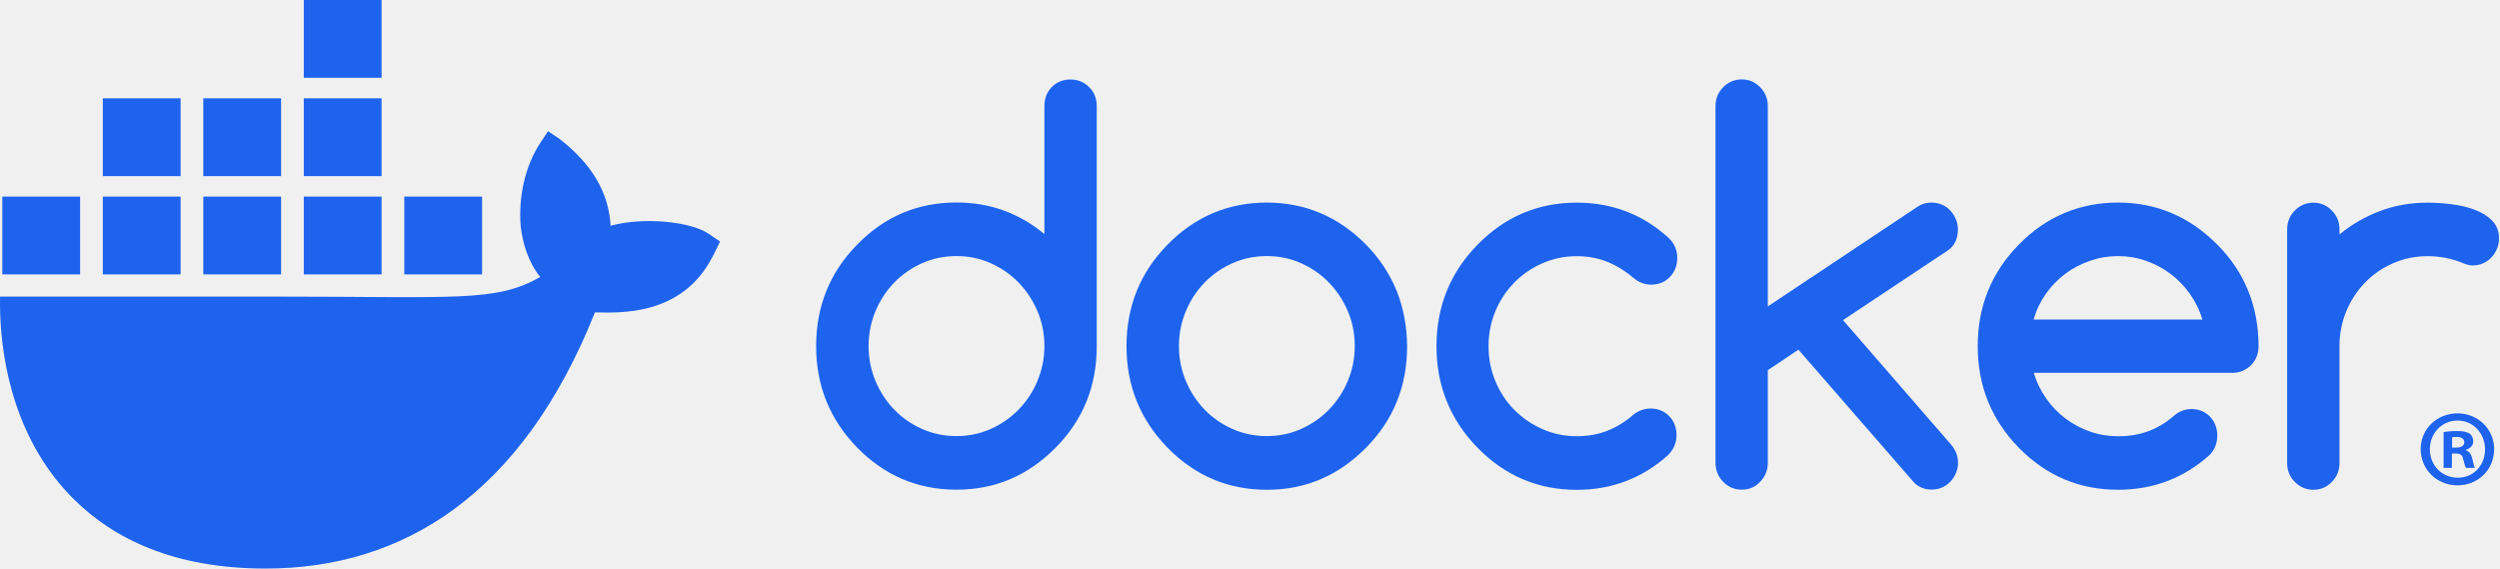
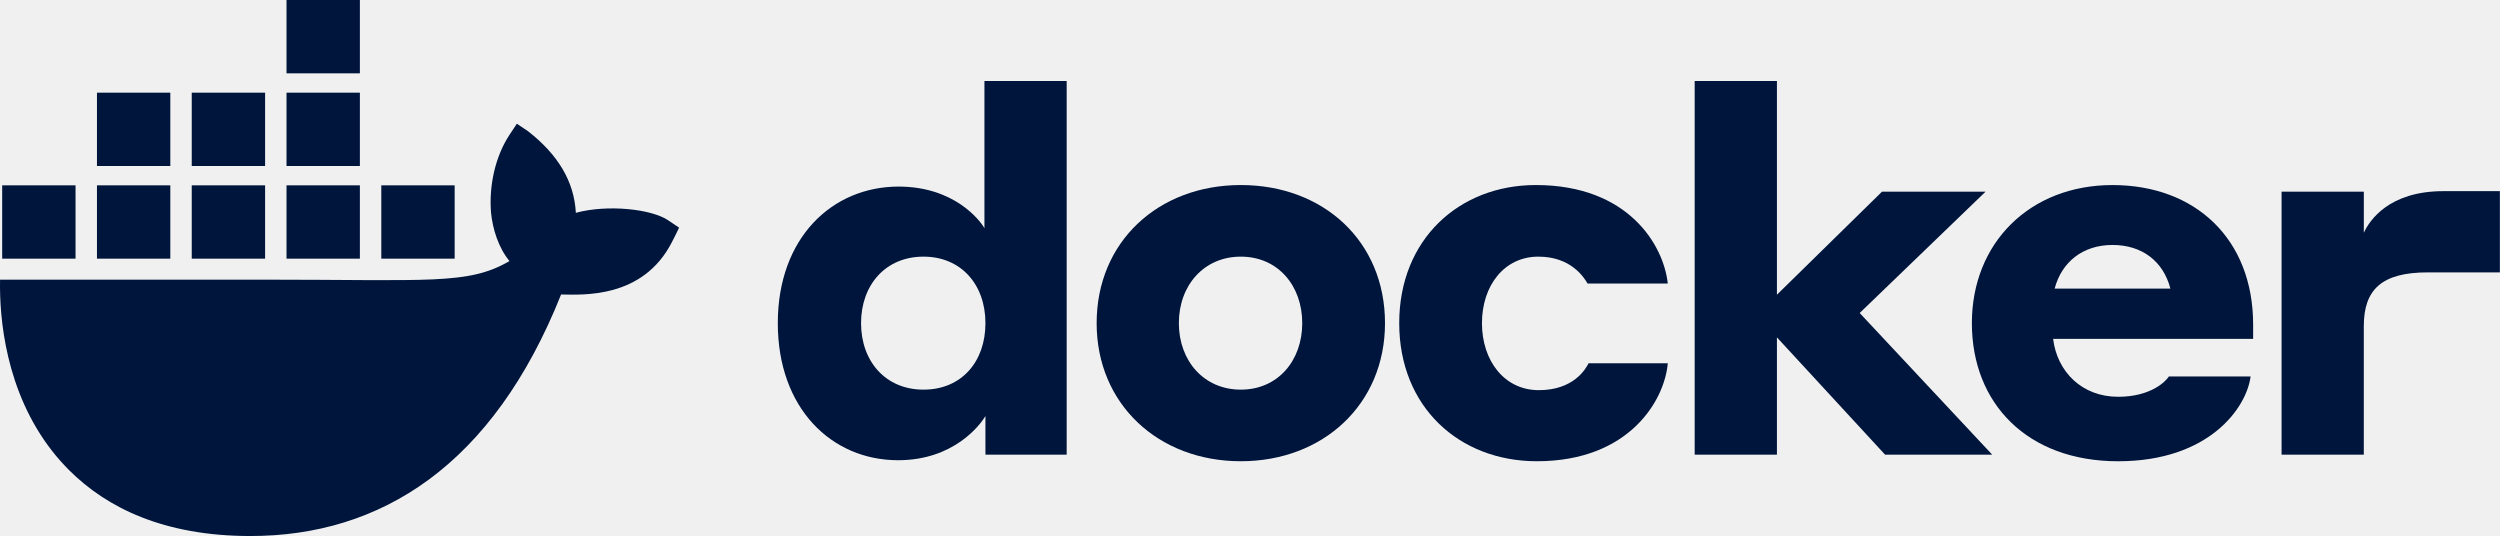
- <svg xmlns="http://www.w3.org/2000/svg" id="Layer_1" data-name="Layer 1" viewBox="0 0 2333.95 530.79">
+ <svg xmlns="http://www.w3.org/2000/svg" width="1250" height="268" viewBox="0 0 1250 268" fill="none">
+   <g clip-path="url(#clip0_3726_2965)">
+     <path d="M334.029 110.11C325.699 104.51 303.829 102.11 287.929 106.4C287.069 90.56 278.899 77.21 263.959 65.57L258.429 61.86L254.739 67.43C247.499 78.43 244.439 93.08 245.519 106.41C246.369 114.62 249.229 123.85 254.739 130.54C234.039 142.55 214.959 139.82 130.469 139.82H0.029C-0.351 158.9 2.719 195.6 26.049 225.47C28.629 228.77 31.449 231.96 34.519 235.04C53.499 254.04 82.159 267.97 125.029 268.01C190.429 268.07 246.459 232.72 280.549 147.24C291.769 147.42 321.369 149.25 335.859 121.25C336.209 120.78 339.549 113.83 339.549 113.83L334.029 110.12V110.11ZM85.159 92.67H48.479V129.35H85.159V92.67ZM132.549 92.67H95.869V129.35H132.549V92.67ZM179.939 92.67H143.259V129.35H179.939V92.67ZM227.329 92.67H190.649V129.35H227.329V92.67ZM37.769 92.67H1.089V129.35H37.769V92.67ZM85.159 46.33H48.479V83.01H85.159V46.33ZM132.549 46.33H95.869V83.01H132.549V46.33ZM179.939 46.33H143.259V83.01H179.939V46.33ZM179.939 0H143.259V36.68H179.939V0Z" fill="#00153C" />
+     <path d="M449.058 230.11C415.808 230.11 388.898 204.22 388.898 161.57C388.898 118.92 416.058 93.29 449.318 93.29C476.988 93.29 489.938 110.04 492.218 114.11V40.49H533.338V227.32H492.718V208.03C490.178 212.35 476.978 230.11 449.058 230.11ZM461.748 128.32C442.708 128.32 430.528 142.54 430.528 161.57C430.528 180.6 442.708 194.82 461.748 194.82C480.788 194.82 492.718 180.86 492.718 161.57C492.718 142.28 480.538 128.32 461.748 128.32Z" fill="#00153C" />
+     <path d="M692.5 161.57C692.5 202.19 661.53 230.62 620.41 230.62C579.29 230.62 548.32 202.19 548.32 161.57C548.32 120.95 579.04 92.52 620.41 92.52C661.78 92.52 692.5 120.7 692.5 161.57ZM651.12 161.57C651.12 142.79 638.94 128.32 620.4 128.32C601.86 128.32 589.43 142.79 589.43 161.57C589.43 180.35 601.87 194.82 620.4 194.82C638.93 194.82 651.12 180.35 651.12 161.57Z" fill="#00153C" />
+     <path d="M769.159 128.32C752.149 128.32 740.979 142.79 740.979 161.57C740.979 180.35 752.149 195.08 769.409 195.08C786.669 195.08 792.759 184.67 794.289 181.63H833.889C832.369 199.91 814.849 230.62 768.399 230.62C729.559 230.62 699.609 203.46 699.609 161.57C699.609 119.68 729.559 92.52 767.889 92.52C814.339 92.52 831.859 122.73 833.889 141.77H793.779C791.749 138.22 785.149 128.32 769.159 128.32Z" fill="#00153C" />
+     <path d="M847.34 40.49H888.46V147.36L941.01 95.83H992.79L929.84 156.5L996.09 227.32H942.53L888.46 168.68V227.32H847.34V40.49Z" fill="#00153C" />
+     <path d="M1126.57 162.34V169.45H1026.56C1028.59 185.95 1041.03 198.39 1059.05 198.39C1075.04 198.39 1082.66 191.03 1084.43 188.24H1125.3C1123.27 203.98 1104.48 230.63 1059.05 230.63C1013.62 230.63 985.938 201.69 985.938 161.58C985.938 121.47 1014.88 92.53 1056.26 92.53C1097.64 92.53 1126.57 119.44 1126.57 162.34ZM1027.32 144.31H1085.2C1081.65 130.6 1070.99 122.48 1056.26 122.48C1041.53 122.48 1030.88 130.86 1027.32 144.31Z" fill="#00153C" />
+     <path d="M1181.91 227.32H1140.79V95.83H1181.91V116.39C1184.7 110.3 1194.35 95.57 1221.76 95.57H1249.94V136.19H1213.89C1190.79 136.19 1181.9 144.82 1181.9 163.1V227.32H1181.91Z" fill="#00153C" />
+   </g>
  <defs>
-     <style>
-       .cls-1 {
-         fill: #1d63ed;
-         stroke-width: 0px;
-       }
-     </style>
+     <clipPath id="clip0_3726_2965">
+       <rect width="1249.94" height="268" fill="white" />
+     </clipPath>
  </defs>
-   <path class="cls-1" d="M661.56,218.08c-16.49-11.1-59.81-15.84-91.3-7.35-1.69-31.37-17.88-57.81-47.47-80.88l-10.95-7.35-7.3,11.03c-14.35,21.78-20.4,50.81-18.26,77.2,1.69,16.26,7.34,34.53,18.26,47.79-40.99,23.78-78.78,18.38-246.12,18.38H.06c-.75,37.79,5.32,110.47,51.54,169.64,5.11,6.54,10.7,12.86,16.78,18.95,37.58,37.63,94.36,65.23,179.26,65.3,129.53.12,240.5-69.9,308.01-239.18,22.21.36,80.85,3.98,109.55-51.47.7-.93,7.3-14.7,7.3-14.7l-10.94-7.35ZM168.67,183.53h-72.65v72.65h72.65v-72.65ZM262.52,183.53h-72.65v72.65h72.65v-72.65ZM356.38,183.53h-72.65v72.65h72.65v-72.65ZM450.24,183.53h-72.65v72.65h72.65v-72.65ZM74.81,183.53H2.16v72.65h72.65v-72.65ZM168.67,91.77h-72.65v72.65h72.65v-72.65ZM262.52,91.77h-72.65v72.65h72.65v-72.65ZM356.38,91.77h-72.65v72.65h72.65v-72.65ZM356.38,0h-72.65v72.65h72.65V0Z" />
-   <g>
-     <path class="cls-1" d="M2329.44,419.3c0,18.94-14.87,33.81-34.21,33.81s-34.42-14.87-34.42-33.81,15.27-33.4,34.42-33.4,34.21,14.87,34.21,33.4ZM2269.37,419.3c0,14.87,11,26.68,26.07,26.68s25.46-11.81,25.46-26.47-10.8-26.89-25.65-26.89-25.87,12.02-25.87,26.68ZM2289.95,436.82h-7.74v-33.4c3.04-.61,7.33-1.02,12.82-1.02,6.32,0,9.16,1.02,11.61,2.45,1.84,1.42,3.26,4.07,3.26,7.33,0,3.67-2.85,6.52-6.91,7.74v.41c3.24,1.21,5.08,3.66,6.1,8.14,1.01,5.09,1.62,7.13,2.45,8.35h-8.35c-1.02-1.22-1.64-4.27-2.65-8.15-.61-3.66-2.65-5.29-6.93-5.29h-3.66v13.45ZM2290.14,417.88h3.66c4.28,0,7.74-1.42,7.74-4.88,0-3.06-2.23-5.11-7.13-5.11-2.03,0-3.46.21-4.27.43v9.56Z" />
-     <path class="cls-1" d="M1017.16,81.28c-4.79-4.68-10.54-7.06-17.43-7.06s-12.81,2.38-17.42,7.06c-4.62,4.68-6.88,10.68-6.88,17.83v119.4c-23.7-19.59-51.05-29.47-82.16-29.47-36.16,0-67.08,13.06-92.7,39.27-25.62,26.12-38.34,57.72-38.34,94.78s12.81,68.57,38.34,94.78c25.62,26.12,56.46,39.27,92.7,39.27s66.74-13.06,92.7-39.27c25.62-25.86,38.34-57.45,38.34-94.78V99.11c0-7.15-2.35-13.15-7.15-17.83ZM968.98,355.39v.18c-4.27,10.15-10.11,19.06-17.51,26.65-7.4,7.68-16.12,13.68-26.05,18.18-10.02,4.5-20.65,6.71-32.06,6.71s-22.3-2.21-32.32-6.71c-10.02-4.5-18.65-10.5-25.96-18.09-7.32-7.59-13.15-16.5-17.42-26.65-4.27-10.24-6.45-21.09-6.45-32.57s2.18-22.33,6.45-32.57c4.27-10.24,10.11-19.06,17.42-26.65,7.32-7.59,16.03-13.59,25.96-18.09,10.02-4.5,20.74-6.71,32.32-6.71s22.04,2.21,32.06,6.71c10.02,4.5,18.65,10.5,26.05,18.18,7.4,7.68,13.24,16.59,17.51,26.65,4.27,10.15,6.45,20.92,6.45,32.39s-2.18,22.33-6.45,32.39Z" />
-     <path class="cls-1" d="M2099.77,271.64c-6.36-15.89-16.05-30.27-28.76-43.16l-.17-.09c-25.88-26.12-56.82-39.27-92.7-39.27s-67.09,13.06-92.71,39.27c-25.62,26.12-38.33,57.72-38.33,94.78s12.81,68.57,38.33,94.78c25.62,26.12,56.47,39.27,92.71,39.27,32.92,0,61.41-10.85,85.64-32.56,4.69-4.94,7.06-10.94,7.06-17.92s-2.26-13.15-6.89-17.83c-4.61-4.68-10.45-7.06-17.42-7.06-6.09.18-11.5,2.21-16.11,6.27-7.32,6.35-15.25,11.21-23.87,14.39-8.63,3.18-18.04,4.77-28.31,4.77-9.07,0-17.78-1.41-26.05-4.32-8.29-2.91-16.03-6.89-22.92-12.09-6.98-5.21-12.98-11.38-18.12-18.71-5.14-7.24-9.06-15.27-11.67-24.09h185.32c6.87,0,12.62-2.38,17.42-7.06,4.8-4.68,7.15-10.68,7.15-17.83,0-18.53-3.24-35.74-9.58-51.54ZM1899.29,298.29c2.53-8.74,6.36-16.77,11.5-24.09,5.15-7.24,11.24-13.5,18.21-18.71,7.06-5.21,14.72-9.18,23.17-12.09,8.44-2.91,17.06-4.32,25.97-4.32s17.51,1.41,25.86,4.32c8.37,2.91,16.05,6.88,22.92,12.09,6.98,5.21,13.07,11.38,18.21,18.71,5.22,7.24,9.16,15.27,11.86,24.09h-157.71Z" />
-     <path class="cls-1" d="M2327.51,205.89c-4.36-4.32-9.85-7.68-16.47-10.15-6.62-2.47-13.85-4.15-21.78-5.12-7.84-.97-15.25-1.41-22.12-1.41-15.61,0-30.24,2.56-44,7.68-13.77,5.12-26.49,12.44-38.17,21.97v-4.76c0-6.88-2.35-12.71-7.15-17.56-4.78-4.85-10.45-7.32-17.15-7.32s-12.64,2.47-17.42,7.32c-4.8,4.85-7.15,10.77-7.15,17.56v218.25c0,6.88,2.35,12.71,7.15,17.56,4.78,4.85,10.53,7.32,17.42,7.32s12.45-2.47,17.15-7.32c4.8-4.85,7.15-10.77,7.15-17.56v-109.17c0-11.65,2.18-22.59,6.45-32.83,4.27-10.24,10.11-19.06,17.51-26.65,7.42-7.59,16.13-13.59,26.05-17.92,10.02-4.41,20.66-6.62,32.08-6.62s22.2,2.03,32.06,6c3.91,1.77,7.32,2.65,10.28,2.65,3.4,0,6.62-.62,9.58-1.94,2.96-1.32,5.58-3.09,7.76-5.38,2.18-2.29,3.91-4.94,5.22-8.03,1.31-3,2.01-6.27,2.01-9.8,0-6.88-2.18-12.44-6.53-16.77h.08Z" />
-     <path class="cls-1" d="M1304.49,271.73c-6.36-15.8-15.86-30.27-28.66-43.33-25.87-26.12-56.8-39.27-92.7-39.27s-67.08,13.06-92.7,39.27c-25.62,26.12-38.33,57.72-38.33,94.78s12.81,68.57,38.33,94.78c25.62,26.12,56.46,39.27,92.7,39.27s66.74-13.06,92.7-39.27c25.62-25.86,38.34-57.45,38.34-94.78-.18-18.53-3.4-35.65-9.67-51.45ZM1258.84,355.39v.18c-4.27,10.15-10.11,19.06-17.51,26.65-7.4,7.68-16.12,13.68-26.05,18.18-9.93,4.5-20.65,6.71-32.06,6.71s-22.3-2.21-32.32-6.71c-10.02-4.5-18.65-10.5-25.96-18.09-7.32-7.59-13.15-16.5-17.42-26.65-4.27-10.24-6.45-21.09-6.45-32.57s2.18-22.33,6.45-32.57c4.27-10.24,10.11-19.06,17.42-26.65,7.32-7.59,16.03-13.59,25.96-18.09,10.02-4.5,20.74-6.71,32.32-6.71s22.04,2.21,32.06,6.71c10.02,4.5,18.65,10.5,26.05,18.18,7.4,7.68,13.24,16.59,17.51,26.65,4.27,10.15,6.45,20.92,6.45,32.39s-2.18,22.33-6.45,32.39Z" />
-     <path class="cls-1" d="M1828.62,214.01c0-3.35-.7-6.53-2-9.53-1.31-3-3.05-5.73-5.23-8.03-2.18-2.29-4.79-4.15-7.75-5.38-2.96-1.23-6.18-1.94-9.58-1.94-4.88,0-9.24,1.24-13.07,3.8l-139.92,93.11V99.29c0-7.06-2.35-12.97-7.14-17.83-4.79-4.85-10.45-7.32-17.16-7.32s-12.63,2.47-17.43,7.32c-4.79,4.85-7.14,10.77-7.14,17.83v332.71c0,6.88,2.35,12.8,7.14,17.74,4.79,4.94,10.54,7.41,17.43,7.41s12.46-2.47,17.16-7.41c4.79-4.94,7.14-10.86,7.14-17.74v-86.4l28.58-19.15,108.12,124.17c4.36,4.32,9.85,6.44,16.38,6.44,3.4,0,6.62-.62,9.58-1.94,2.96-1.24,5.58-3.09,7.75-5.38,2.18-2.29,3.92-4.94,5.23-8.03,1.31-3,2-6.27,2-9.53,0-6.53-2.26-12.36-6.8-17.47l-100.63-115.87,98.01-65.13c6.27-4.32,9.32-10.94,9.32-19.86v.18Z" />
-     <path class="cls-1" d="M1414.36,263.7c7.49-7.59,16.21-13.59,26.23-17.92,10.02-4.41,20.65-6.62,32.06-6.62,10.28,0,19.78,1.77,28.58,5.29,8.71,3.53,17.08,8.74,25,15.53,4.7,3.79,10.02,5.73,15.94,5.73,7.06,0,12.81-2.38,17.43-7.15,4.62-4.77,6.88-10.77,6.88-17.92s-2.79-13.77-8.45-18.88c-24.05-21.71-52.53-32.57-85.38-32.57-36.16,0-67.08,13.06-92.7,39.27-25.62,26.12-38.33,57.72-38.33,94.78s12.81,68.57,38.33,94.78c25.62,26.12,56.46,39.27,92.7,39.27,32.76,0,61.25-10.85,85.38-32.57,5.14-5.29,7.76-11.38,7.76-18.44s-2.27-13.15-6.88-17.83c-4.62-4.68-10.45-7.06-17.42-7.06-5.92.18-11.07,1.94-15.42,5.29-7.84,6.88-16.03,12-24.83,15.44-8.71,3.44-18.21,5.12-28.58,5.12-11.41,0-22.04-2.21-32.06-6.62-10.02-4.41-18.73-10.41-26.23-17.91-7.49-7.5-13.42-16.5-17.69-26.65-4.27-10.24-6.45-21.18-6.45-32.83s2.18-22.59,6.45-32.83c4.27-10.24,10.19-19.06,17.69-26.65v-.09Z" />
-   </g>
</svg>
